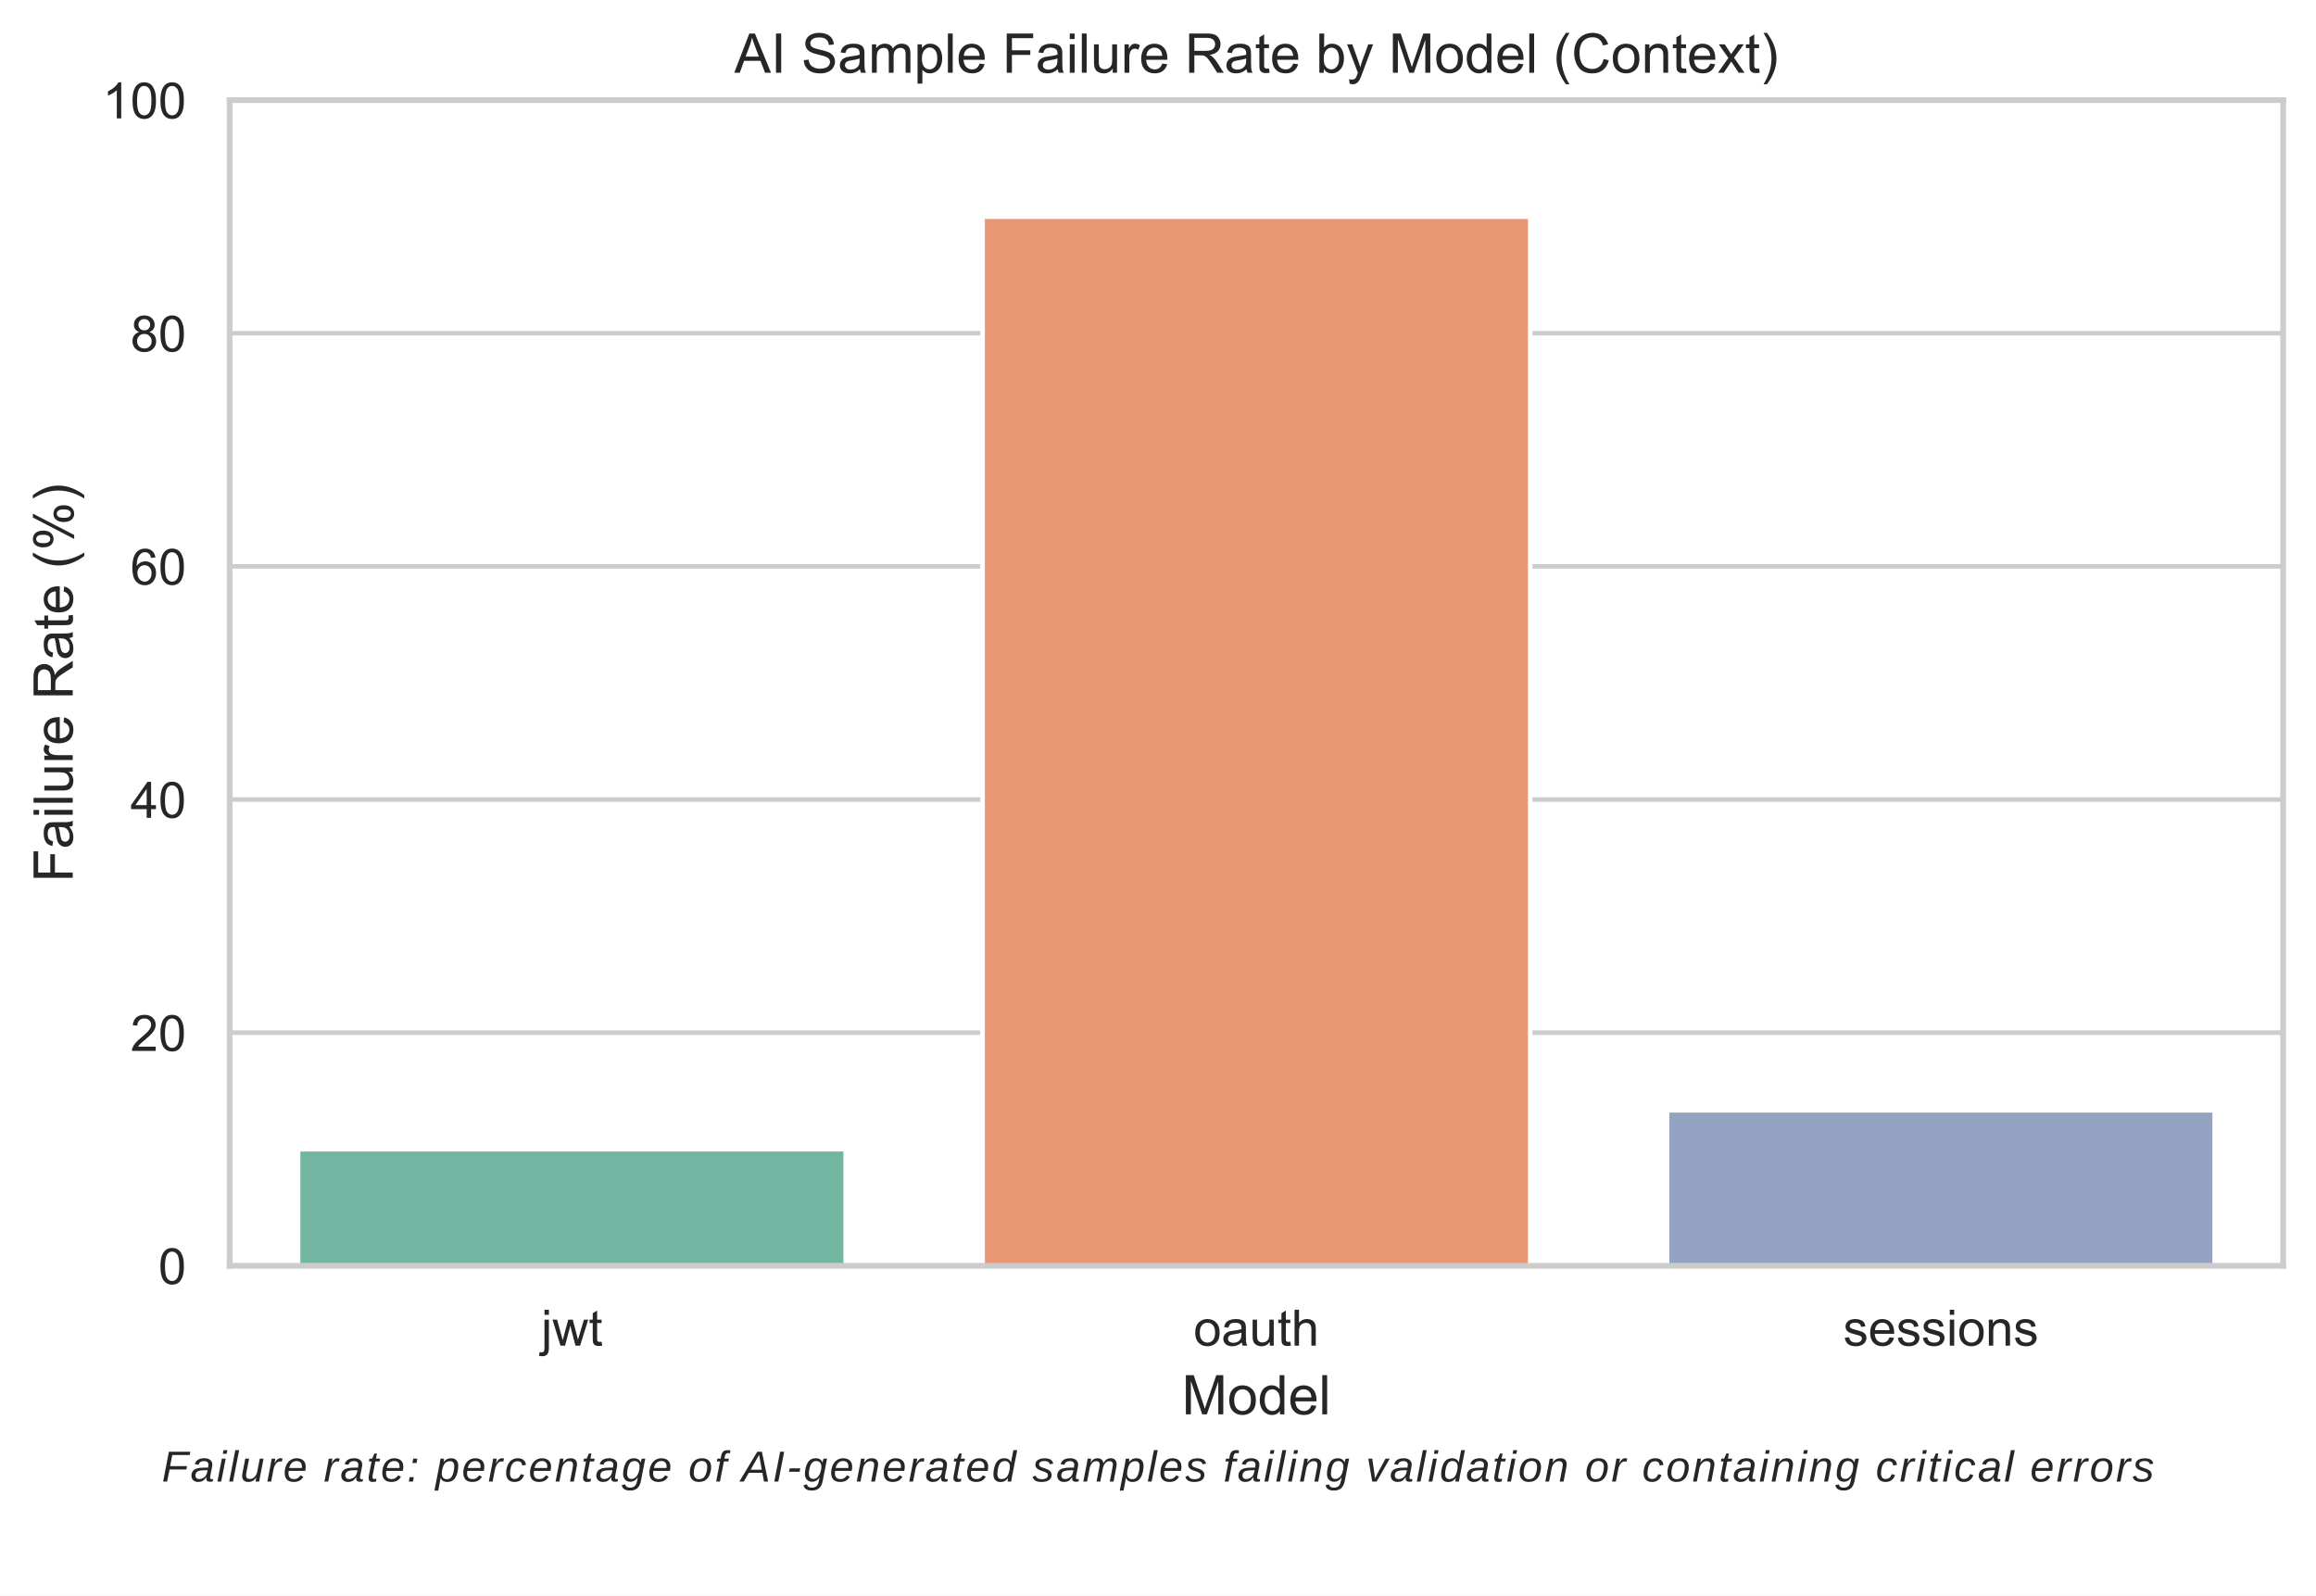
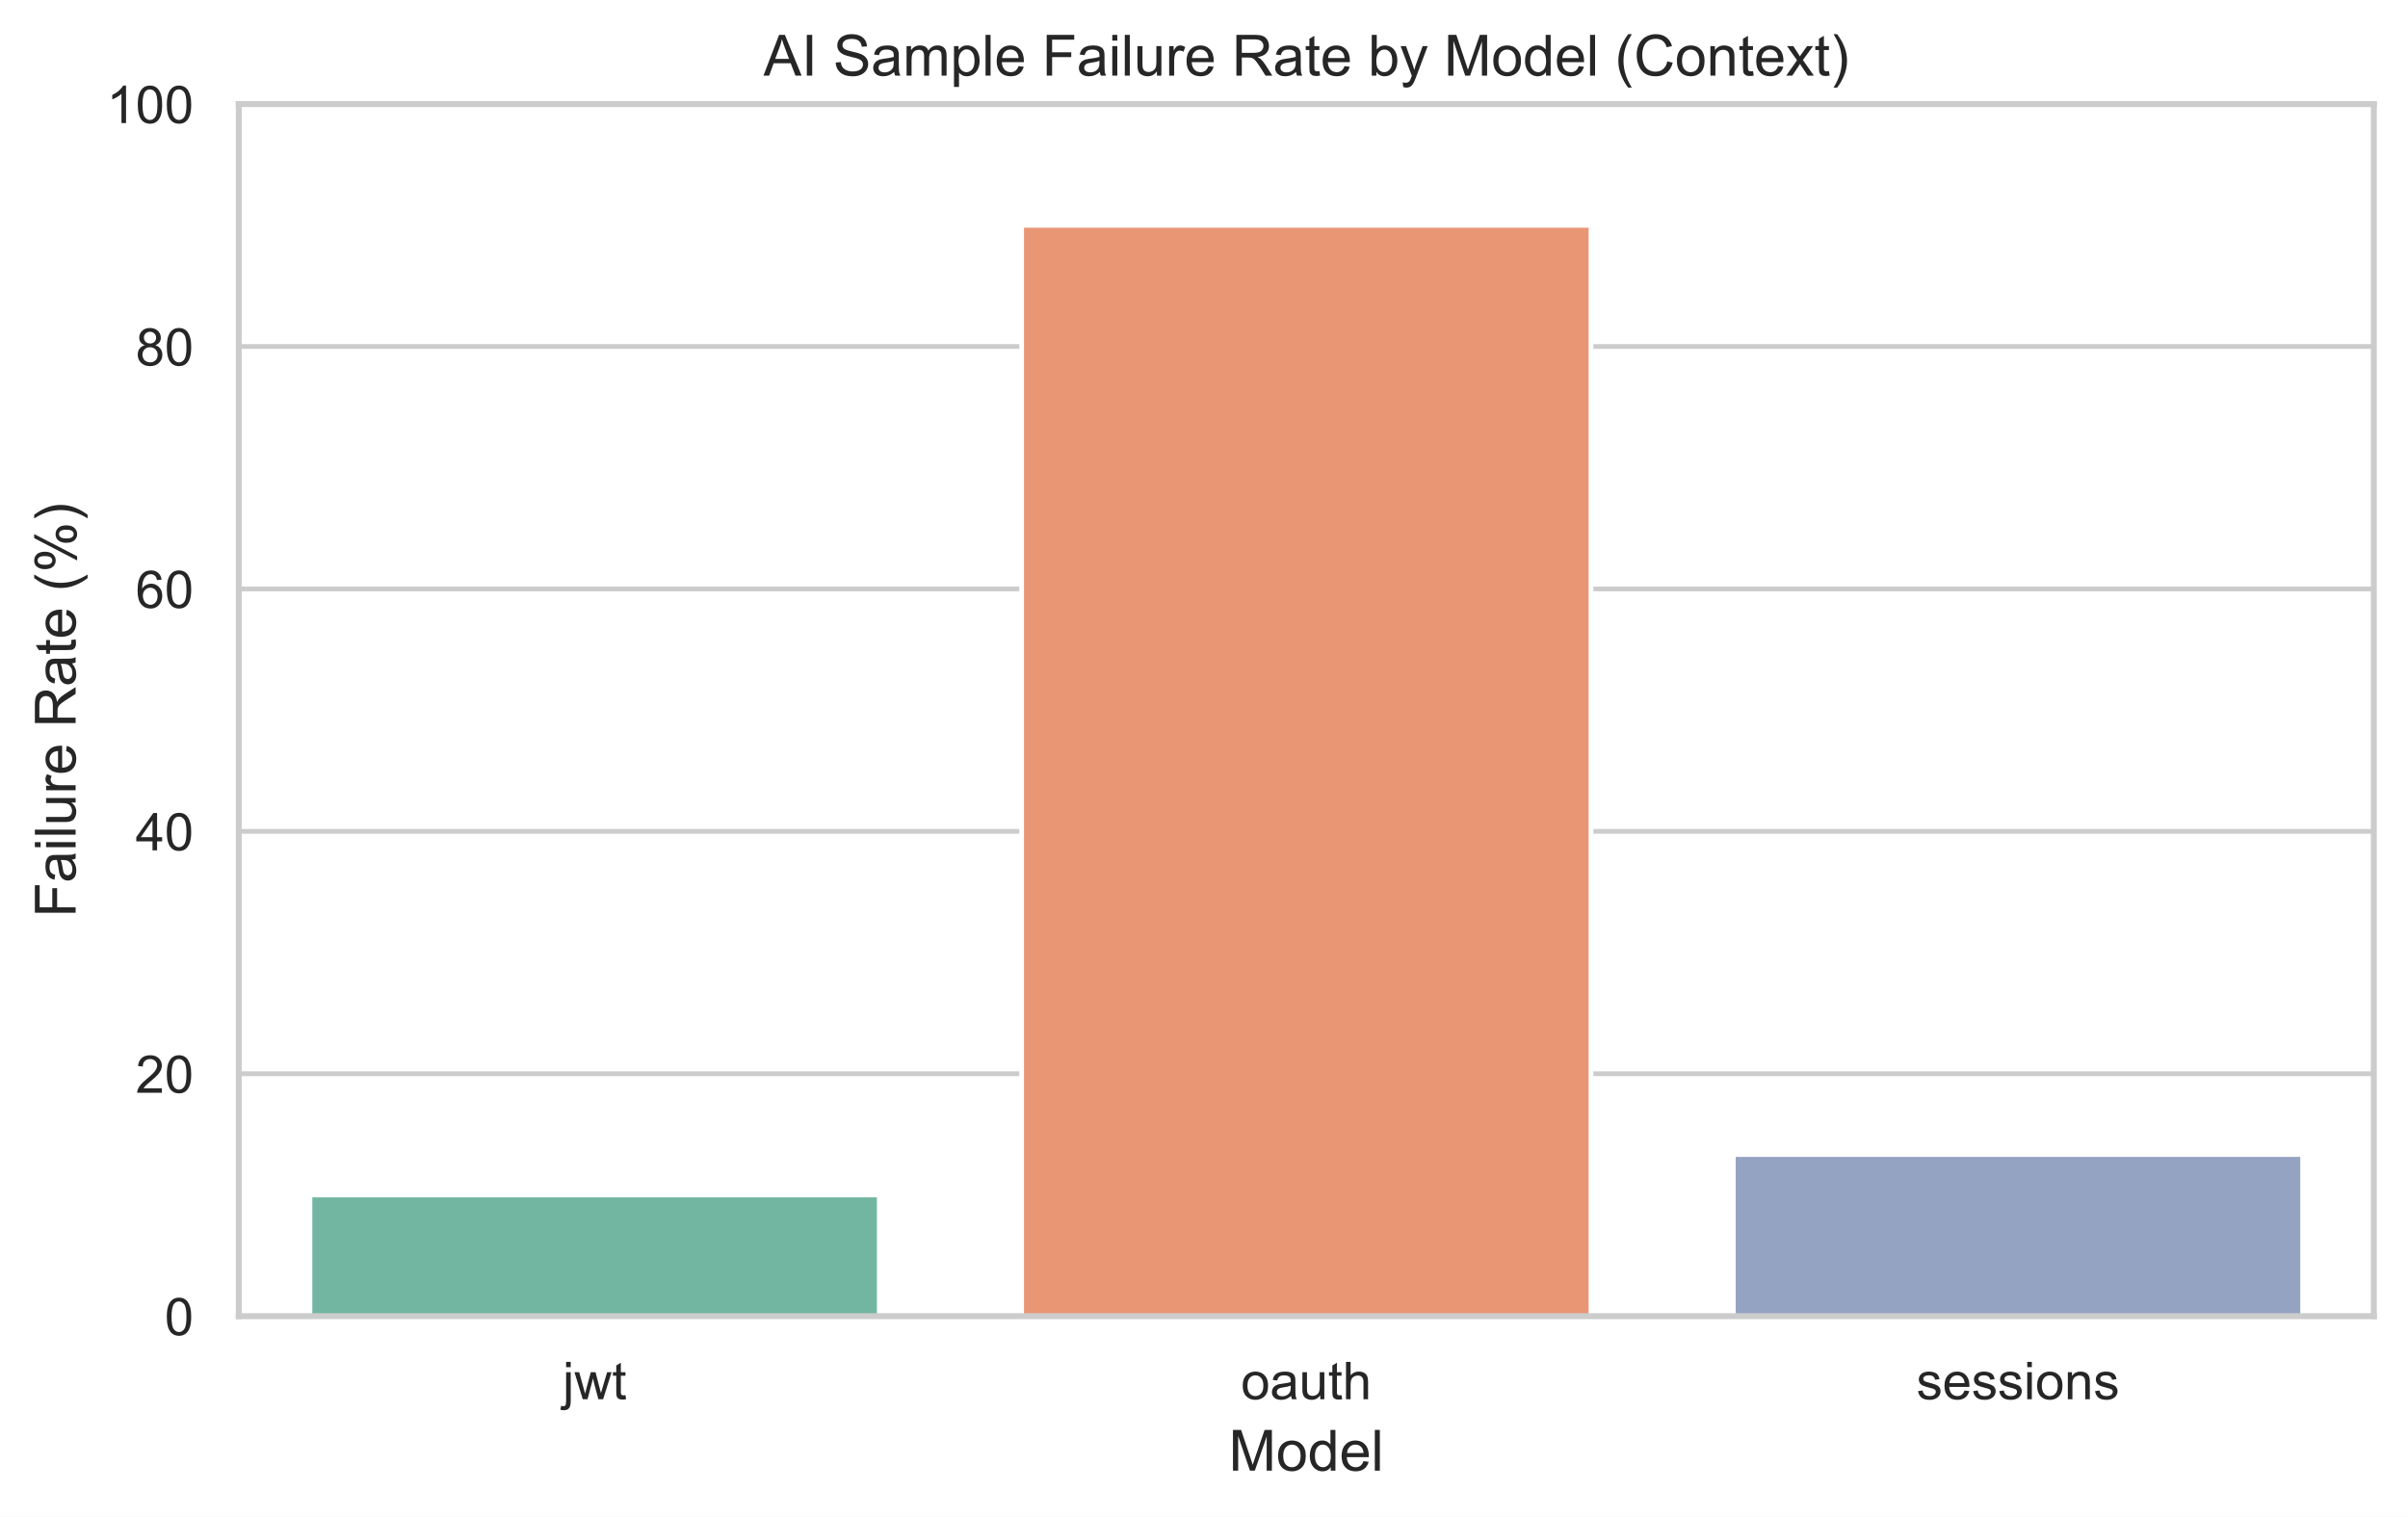
- <svg xmlns="http://www.w3.org/2000/svg" xmlns:xlink="http://www.w3.org/1999/xlink" width="507.427pt" height="349.641pt" viewBox="0 0 507.427 349.641" version="1.1">
+ <svg xmlns="http://www.w3.org/2000/svg" xmlns:xlink="http://www.w3.org/1999/xlink" width="507.427pt" height="319.641pt" viewBox="0 0 507.427 319.641" version="1.1">
  <defs>
    <style type="text/css">*{stroke-linejoin: round; stroke-linecap: butt}</style>
  </defs>
  <g id="figure_1">
    <g id="patch_1">
-       <path d="M 0 349.641  L 507.427 349.641  L 507.427 0  L 0 0  z " style="fill: #ffffff" />
+       <path d="M 0 319.641  L 507.427 319.641  L 507.427 0  L 0 0  z " style="fill: #ffffff" />
    </g>
    <g id="axes_1">
      <g id="patch_2">
        <path d="M 50.313 277.356  L 500.227 277.356  L 500.227 21.936  L 50.313 21.936  z " style="fill: #ffffff" />
      </g>
      <g id="matplotlib.axis_1">
        <g id="xtick_1">
          <g id="text_1">
            <g style="fill: #262626" transform="translate(118.5767 294.8646) scale(0.11 -0.11)">
              <defs>
                <path id="ArialMT-4d" d="M 419 3928  L 419 4581  L 981 4581  L 981 3928  L 419 3928  z M -294 -1288  L -188 -809  Q -19 -853 78 -853  Q 250 -853 334 -739  Q 419 -625 419 -169  L 419 3319  L 981 3319  L 981 -181  Q 981 -794 822 -1034  Q 619 -1347 147 -1347  Q -81 -1347 -294 -1288  z " transform="scale(0.015625)" />
                <path id="ArialMT-5a" d="M 1034 0  L 19 3319  L 600 3319  L 1128 1403  L 1325 691  Q 1338 744 1497 1375  L 2025 3319  L 2603 3319  L 3100 1394  L 3266 759  L 3456 1400  L 4025 3319  L 4572 3319  L 3534 0  L 2950 0  L 2422 1988  L 2294 2553  L 1622 0  L 1034 0  z " transform="scale(0.015625)" />
                <path id="ArialMT-57" d="M 1650 503  L 1731 6  Q 1494 -44 1306 -44  Q 1000 -44 831 53  Q 663 150 594 308  Q 525 466 525 972  L 525 2881  L 113 2881  L 113 3319  L 525 3319  L 525 4141  L 1084 4478  L 1084 3319  L 1650 3319  L 1650 2881  L 1084 2881  L 1084 941  Q 1084 700 1114 631  Q 1144 563 1211 522  Q 1278 481 1403 481  Q 1497 481 1650 503  z " transform="scale(0.015625)" />
              </defs>
              <use xlink:href="#ArialMT-4d" />
              <use xlink:href="#ArialMT-5a" transform="translate(22.21875 0)" />
              <use xlink:href="#ArialMT-57" transform="translate(94.4375 0)" />
            </g>
          </g>
        </g>
        <g id="xtick_2">
          <g id="text_2">
            <g style="fill: #262626" transform="translate(261.5081 294.8646) scale(0.11 -0.11)">
              <defs>
                <path id="ArialMT-52" d="M 213 1659  Q 213 2581 725 3025  Q 1153 3394 1769 3394  Q 2453 3394 2887 2945  Q 3322 2497 3322 1706  Q 3322 1066 3130 698  Q 2938 331 2570 128  Q 2203 -75 1769 -75  Q 1072 -75 642 372  Q 213 819 213 1659  z M 791 1659  Q 791 1022 1069 705  Q 1347 388 1769 388  Q 2188 388 2466 706  Q 2744 1025 2744 1678  Q 2744 2294 2464 2611  Q 2184 2928 1769 2928  Q 1347 2928 1069 2612  Q 791 2297 791 1659  z " transform="scale(0.015625)" />
                <path id="ArialMT-44" d="M 2588 409  Q 2275 144 1986 34  Q 1697 -75 1366 -75  Q 819 -75 525 192  Q 231 459 231 875  Q 231 1119 342 1320  Q 453 1522 633 1644  Q 813 1766 1038 1828  Q 1203 1872 1538 1913  Q 2219 1994 2541 2106  Q 2544 2222 2544 2253  Q 2544 2597 2384 2738  Q 2169 2928 1744 2928  Q 1347 2928 1158 2789  Q 969 2650 878 2297  L 328 2372  Q 403 2725 575 2942  Q 747 3159 1072 3276  Q 1397 3394 1825 3394  Q 2250 3394 2515 3294  Q 2781 3194 2906 3042  Q 3031 2891 3081 2659  Q 3109 2516 3109 2141  L 3109 1391  Q 3109 606 3145 398  Q 3181 191 3288 0  L 2700 0  Q 2613 175 2588 409  z M 2541 1666  Q 2234 1541 1622 1453  Q 1275 1403 1131 1340  Q 988 1278 909 1158  Q 831 1038 831 891  Q 831 666 1001 516  Q 1172 366 1500 366  Q 1825 366 2078 508  Q 2331 650 2450 897  Q 2541 1088 2541 1459  L 2541 1666  z " transform="scale(0.015625)" />
                <path id="ArialMT-58" d="M 2597 0  L 2597 488  Q 2209 -75 1544 -75  Q 1250 -75 995 37  Q 741 150 617 320  Q 494 491 444 738  Q 409 903 409 1263  L 409 3319  L 972 3319  L 972 1478  Q 972 1038 1006 884  Q 1059 663 1231 536  Q 1403 409 1656 409  Q 1909 409 2131 539  Q 2353 669 2445 892  Q 2538 1116 2538 1541  L 2538 3319  L 3100 3319  L 3100 0  L 2597 0  z " transform="scale(0.015625)" />
                <path id="ArialMT-4b" d="M 422 0  L 422 4581  L 984 4581  L 984 2938  Q 1378 3394 1978 3394  Q 2347 3394 2619 3248  Q 2891 3103 3008 2847  Q 3125 2591 3125 2103  L 3125 0  L 2563 0  L 2563 2103  Q 2563 2525 2380 2717  Q 2197 2909 1863 2909  Q 1613 2909 1392 2779  Q 1172 2650 1078 2428  Q 984 2206 984 1816  L 984 0  L 422 0  z " transform="scale(0.015625)" />
              </defs>
              <use xlink:href="#ArialMT-52" />
              <use xlink:href="#ArialMT-44" transform="translate(55.60938 0)" />
              <use xlink:href="#ArialMT-58" transform="translate(111.2188 0)" />
              <use xlink:href="#ArialMT-57" transform="translate(166.8281 0)" />
              <use xlink:href="#ArialMT-4b" transform="translate(194.6094 0)" />
            </g>
          </g>
        </g>
        <g id="xtick_3">
          <g id="text_3">
            <g style="fill: #262626" transform="translate(403.844 294.8646) scale(0.11 -0.11)">
              <defs>
                <path id="ArialMT-56" d="M 197 991  L 753 1078  Q 800 744 1014 566  Q 1228 388 1613 388  Q 2000 388 2187 545  Q 2375 703 2375 916  Q 2375 1106 2209 1216  Q 2094 1291 1634 1406  Q 1016 1563 777 1677  Q 538 1791 414 1992  Q 291 2194 291 2438  Q 291 2659 392 2848  Q 494 3038 669 3163  Q 800 3259 1026 3326  Q 1253 3394 1513 3394  Q 1903 3394 2198 3281  Q 2494 3169 2634 2976  Q 2775 2784 2828 2463  L 2278 2388  Q 2241 2644 2061 2787  Q 1881 2931 1553 2931  Q 1166 2931 1000 2803  Q 834 2675 834 2503  Q 834 2394 903 2306  Q 972 2216 1119 2156  Q 1203 2125 1616 2013  Q 2213 1853 2448 1751  Q 2684 1650 2818 1456  Q 2953 1263 2953 975  Q 2953 694 2789 445  Q 2625 197 2315 61  Q 2006 -75 1616 -75  Q 969 -75 630 194  Q 291 463 197 991  z " transform="scale(0.015625)" />
                <path id="ArialMT-48" d="M 2694 1069  L 3275 997  Q 3138 488 2766 206  Q 2394 -75 1816 -75  Q 1088 -75 661 373  Q 234 822 234 1631  Q 234 2469 665 2931  Q 1097 3394 1784 3394  Q 2450 3394 2872 2941  Q 3294 2488 3294 1666  Q 3294 1616 3291 1516  L 816 1516  Q 847 969 1125 678  Q 1403 388 1819 388  Q 2128 388 2347 550  Q 2566 713 2694 1069  z M 847 1978  L 2700 1978  Q 2663 2397 2488 2606  Q 2219 2931 1791 2931  Q 1403 2931 1139 2672  Q 875 2413 847 1978  z " transform="scale(0.015625)" />
                <path id="ArialMT-4c" d="M 425 3934  L 425 4581  L 988 4581  L 988 3934  L 425 3934  z M 425 0  L 425 3319  L 988 3319  L 988 0  L 425 0  z " transform="scale(0.015625)" />
                <path id="ArialMT-51" d="M 422 0  L 422 3319  L 928 3319  L 928 2847  Q 1294 3394 1984 3394  Q 2284 3394 2536 3286  Q 2788 3178 2913 3003  Q 3038 2828 3088 2588  Q 3119 2431 3119 2041  L 3119 0  L 2556 0  L 2556 2019  Q 2556 2363 2490 2533  Q 2425 2703 2258 2804  Q 2091 2906 1866 2906  Q 1506 2906 1245 2678  Q 984 2450 984 1813  L 984 0  L 422 0  z " transform="scale(0.015625)" />
              </defs>
              <use xlink:href="#ArialMT-56" />
              <use xlink:href="#ArialMT-48" transform="translate(50 0)" />
              <use xlink:href="#ArialMT-56" transform="translate(105.6094 0)" />
              <use xlink:href="#ArialMT-56" transform="translate(155.6094 0)" />
              <use xlink:href="#ArialMT-4c" transform="translate(205.6094 0)" />
              <use xlink:href="#ArialMT-52" transform="translate(227.8281 0)" />
              <use xlink:href="#ArialMT-51" transform="translate(283.4375 0)" />
              <use xlink:href="#ArialMT-56" transform="translate(339.0469 0)" />
            </g>
          </g>
        </g>
        <g id="text_4">
          <g style="fill: #262626" transform="translate(258.9296 309.9161) scale(0.12 -0.12)">
            <defs>
              <path id="ArialMT-30" d="M 475 0  L 475 4581  L 1388 4581  L 2472 1338  Q 2622 884 2691 659  Q 2769 909 2934 1394  L 4031 4581  L 4847 4581  L 4847 0  L 4263 0  L 4263 3834  L 2931 0  L 2384 0  L 1059 3900  L 1059 0  L 475 0  z " transform="scale(0.015625)" />
              <path id="ArialMT-47" d="M 2575 0  L 2575 419  Q 2259 -75 1647 -75  Q 1250 -75 917 144  Q 584 363 401 755  Q 219 1147 219 1656  Q 219 2153 384 2558  Q 550 2963 881 3178  Q 1213 3394 1622 3394  Q 1922 3394 2156 3267  Q 2391 3141 2538 2938  L 2538 4581  L 3097 4581  L 3097 0  L 2575 0  z M 797 1656  Q 797 1019 1065 703  Q 1334 388 1700 388  Q 2069 388 2326 689  Q 2584 991 2584 1609  Q 2584 2291 2321 2609  Q 2059 2928 1675 2928  Q 1300 2928 1048 2622  Q 797 2316 797 1656  z " transform="scale(0.015625)" />
              <path id="ArialMT-4f" d="M 409 0  L 409 4581  L 972 4581  L 972 0  L 409 0  z " transform="scale(0.015625)" />
            </defs>
            <use xlink:href="#ArialMT-30" />
            <use xlink:href="#ArialMT-52" transform="translate(83.29688 0)" />
            <use xlink:href="#ArialMT-47" transform="translate(138.9062 0)" />
            <use xlink:href="#ArialMT-48" transform="translate(194.5156 0)" />
            <use xlink:href="#ArialMT-4f" transform="translate(250.125 0)" />
          </g>
        </g>
      </g>
      <g id="matplotlib.axis_2">
        <g id="ytick_1">
          <g id="line2d_1">
-             <path d="M 50.313 277.356  L 500.227 277.356  " clip-path="url(#p3f52fff1be)" style="fill: none; stroke: #cccccc; stroke-linecap: round" />
+             <path d="M 50.313 277.356  L 500.227 277.356  " clip-path="url(#p53a6a60fc9)" style="fill: none; stroke: #cccccc; stroke-linecap: round" />
          </g>
          <g id="text_5">
            <g style="fill: #262626" transform="translate(34.69602 281.3604) scale(0.11 -0.11)">
              <defs>
                <path id="ArialMT-13" d="M 266 2259  Q 266 3072 433 3567  Q 600 4063 929 4331  Q 1259 4600 1759 4600  Q 2128 4600 2406 4451  Q 2684 4303 2865 4023  Q 3047 3744 3150 3342  Q 3253 2941 3253 2259  Q 3253 1453 3087 958  Q 2922 463 2592 192  Q 2263 -78 1759 -78  Q 1097 -78 719 397  Q 266 969 266 2259  z M 844 2259  Q 844 1131 1108 757  Q 1372 384 1759 384  Q 2147 384 2411 759  Q 2675 1134 2675 2259  Q 2675 3391 2411 3762  Q 2147 4134 1753 4134  Q 1366 4134 1134 3806  Q 844 3388 844 2259  z " transform="scale(0.015625)" />
              </defs>
              <use xlink:href="#ArialMT-13" />
            </g>
          </g>
        </g>
        <g id="ytick_2">
          <g id="line2d_2">
-             <path d="M 50.313 226.272  L 500.227 226.272  " clip-path="url(#p3f52fff1be)" style="fill: none; stroke: #cccccc; stroke-linecap: round" />
+             <path d="M 50.313 226.272  L 500.227 226.272  " clip-path="url(#p53a6a60fc9)" style="fill: none; stroke: #cccccc; stroke-linecap: round" />
          </g>
          <g id="text_6">
            <g style="fill: #262626" transform="translate(28.57898 230.2764) scale(0.11 -0.11)">
              <defs>
                <path id="ArialMT-15" d="M 3222 541  L 3222 0  L 194 0  Q 188 203 259 391  Q 375 700 629 1000  Q 884 1300 1366 1694  Q 2113 2306 2375 2664  Q 2638 3022 2638 3341  Q 2638 3675 2398 3904  Q 2159 4134 1775 4134  Q 1369 4134 1125 3890  Q 881 3647 878 3216  L 300 3275  Q 359 3922 746 4261  Q 1134 4600 1788 4600  Q 2447 4600 2831 4234  Q 3216 3869 3216 3328  Q 3216 3053 3103 2787  Q 2991 2522 2730 2228  Q 2469 1934 1863 1422  Q 1356 997 1212 845  Q 1069 694 975 541  L 3222 541  z " transform="scale(0.015625)" />
              </defs>
              <use xlink:href="#ArialMT-15" />
              <use xlink:href="#ArialMT-13" transform="translate(55.60938 0)" />
            </g>
          </g>
        </g>
        <g id="ytick_3">
          <g id="line2d_3">
-             <path d="M 50.313 175.188  L 500.227 175.188  " clip-path="url(#p3f52fff1be)" style="fill: none; stroke: #cccccc; stroke-linecap: round" />
+             <path d="M 50.313 175.188  L 500.227 175.188  " clip-path="url(#p53a6a60fc9)" style="fill: none; stroke: #cccccc; stroke-linecap: round" />
          </g>
          <g id="text_7">
            <g style="fill: #262626" transform="translate(28.57898 179.1925) scale(0.11 -0.11)">
              <defs>
                <path id="ArialMT-17" d="M 2069 0  L 2069 1097  L 81 1097  L 81 1613  L 2172 4581  L 2631 4581  L 2631 1613  L 3250 1613  L 3250 1097  L 2631 1097  L 2631 0  L 2069 0  z M 2069 1613  L 2069 3678  L 634 1613  L 2069 1613  z " transform="scale(0.015625)" />
              </defs>
              <use xlink:href="#ArialMT-17" />
              <use xlink:href="#ArialMT-13" transform="translate(55.60938 0)" />
            </g>
          </g>
        </g>
        <g id="ytick_4">
          <g id="line2d_4">
-             <path d="M 50.313 124.104  L 500.227 124.104  " clip-path="url(#p3f52fff1be)" style="fill: none; stroke: #cccccc; stroke-linecap: round" />
+             <path d="M 50.313 124.104  L 500.227 124.104  " clip-path="url(#p53a6a60fc9)" style="fill: none; stroke: #cccccc; stroke-linecap: round" />
          </g>
          <g id="text_8">
            <g style="fill: #262626" transform="translate(28.57898 128.1085) scale(0.11 -0.11)">
              <defs>
                <path id="ArialMT-19" d="M 3184 3459  L 2625 3416  Q 2550 3747 2413 3897  Q 2184 4138 1850 4138  Q 1581 4138 1378 3988  Q 1113 3794 959 3422  Q 806 3050 800 2363  Q 1003 2672 1297 2822  Q 1591 2972 1913 2972  Q 2475 2972 2870 2558  Q 3266 2144 3266 1488  Q 3266 1056 3080 686  Q 2894 316 2569 119  Q 2244 -78 1831 -78  Q 1128 -78 684 439  Q 241 956 241 2144  Q 241 3472 731 4075  Q 1159 4600 1884 4600  Q 2425 4600 2770 4297  Q 3116 3994 3184 3459  z M 888 1484  Q 888 1194 1011 928  Q 1134 663 1356 523  Q 1578 384 1822 384  Q 2178 384 2434 671  Q 2691 959 2691 1453  Q 2691 1928 2437 2201  Q 2184 2475 1800 2475  Q 1419 2475 1153 2201  Q 888 1928 888 1484  z " transform="scale(0.015625)" />
              </defs>
              <use xlink:href="#ArialMT-19" />
              <use xlink:href="#ArialMT-13" transform="translate(55.60938 0)" />
            </g>
          </g>
        </g>
        <g id="ytick_5">
          <g id="line2d_5">
-             <path d="M 50.313 73.02  L 500.227 73.02  " clip-path="url(#p3f52fff1be)" style="fill: none; stroke: #cccccc; stroke-linecap: round" />
+             <path d="M 50.313 73.02  L 500.227 73.02  " clip-path="url(#p53a6a60fc9)" style="fill: none; stroke: #cccccc; stroke-linecap: round" />
          </g>
          <g id="text_9">
            <g style="fill: #262626" transform="translate(28.57898 77.02447) scale(0.11 -0.11)">
              <defs>
                <path id="ArialMT-1b" d="M 1131 2484  Q 781 2613 612 2850  Q 444 3088 444 3419  Q 444 3919 803 4259  Q 1163 4600 1759 4600  Q 2359 4600 2725 4251  Q 3091 3903 3091 3403  Q 3091 3084 2923 2848  Q 2756 2613 2416 2484  Q 2838 2347 3058 2040  Q 3278 1734 3278 1309  Q 3278 722 2862 322  Q 2447 -78 1769 -78  Q 1091 -78 675 323  Q 259 725 259 1325  Q 259 1772 486 2073  Q 713 2375 1131 2484  z M 1019 3438  Q 1019 3113 1228 2906  Q 1438 2700 1772 2700  Q 2097 2700 2305 2904  Q 2513 3109 2513 3406  Q 2513 3716 2298 3927  Q 2084 4138 1766 4138  Q 1444 4138 1231 3931  Q 1019 3725 1019 3438  z M 838 1322  Q 838 1081 952 856  Q 1066 631 1291 507  Q 1516 384 1775 384  Q 2178 384 2440 643  Q 2703 903 2703 1303  Q 2703 1709 2433 1975  Q 2163 2241 1756 2241  Q 1359 2241 1098 1978  Q 838 1716 838 1322  z " transform="scale(0.015625)" />
              </defs>
              <use xlink:href="#ArialMT-1b" />
              <use xlink:href="#ArialMT-13" transform="translate(55.60938 0)" />
            </g>
          </g>
        </g>
        <g id="ytick_6">
          <g id="line2d_6">
-             <path d="M 50.313 21.936  L 500.227 21.936  " clip-path="url(#p3f52fff1be)" style="fill: none; stroke: #cccccc; stroke-linecap: round" />
+             <path d="M 50.313 21.936  L 500.227 21.936  " clip-path="url(#p53a6a60fc9)" style="fill: none; stroke: #cccccc; stroke-linecap: round" />
          </g>
          <g id="text_10">
            <g style="fill: #262626" transform="translate(22.46195 25.94048) scale(0.11 -0.11)">
              <defs>
                <path id="ArialMT-14" d="M 2384 0  L 1822 0  L 1822 3584  Q 1619 3391 1289 3197  Q 959 3003 697 2906  L 697 3450  Q 1169 3672 1522 3987  Q 1875 4303 2022 4600  L 2384 4600  L 2384 0  z " transform="scale(0.015625)" />
              </defs>
              <use xlink:href="#ArialMT-14" />
              <use xlink:href="#ArialMT-13" transform="translate(55.60938 0)" />
              <use xlink:href="#ArialMT-13" transform="translate(111.2188 0)" />
            </g>
          </g>
        </g>
        <g id="text_11">
          <g style="fill: #262626" transform="translate(15.93633 193.3226) rotate(-90) scale(0.12 -0.12)">
            <defs>
              <path id="ArialMT-29" d="M 525 0  L 525 4581  L 3616 4581  L 3616 4041  L 1131 4041  L 1131 2622  L 3281 2622  L 3281 2081  L 1131 2081  L 1131 0  L 525 0  z " transform="scale(0.015625)" />
              <path id="ArialMT-55" d="M 416 0  L 416 3319  L 922 3319  L 922 2816  Q 1116 3169 1280 3281  Q 1444 3394 1641 3394  Q 1925 3394 2219 3213  L 2025 2691  Q 1819 2813 1613 2813  Q 1428 2813 1281 2702  Q 1134 2591 1072 2394  Q 978 2094 978 1738  L 978 0  L 416 0  z " transform="scale(0.015625)" />
              <path id="ArialMT-3" transform="scale(0.015625)" />
              <path id="ArialMT-35" d="M 503 0  L 503 4581  L 2534 4581  Q 3147 4581 3465 4457  Q 3784 4334 3975 4021  Q 4166 3709 4166 3331  Q 4166 2844 3850 2509  Q 3534 2175 2875 2084  Q 3116 1969 3241 1856  Q 3506 1613 3744 1247  L 4541 0  L 3778 0  L 3172 953  Q 2906 1366 2734 1584  Q 2563 1803 2427 1890  Q 2291 1978 2150 2013  Q 2047 2034 1813 2034  L 1109 2034  L 1109 0  L 503 0  z M 1109 2559  L 2413 2559  Q 2828 2559 3062 2645  Q 3297 2731 3419 2920  Q 3541 3109 3541 3331  Q 3541 3656 3305 3865  Q 3069 4075 2559 4075  L 1109 4075  L 1109 2559  z " transform="scale(0.015625)" />
              <path id="ArialMT-b" d="M 1497 -1347  Q 1031 -759 709 28  Q 388 816 388 1659  Q 388 2403 628 3084  Q 909 3875 1497 4659  L 1900 4659  Q 1522 4009 1400 3731  Q 1209 3300 1100 2831  Q 966 2247 966 1656  Q 966 153 1900 -1347  L 1497 -1347  z " transform="scale(0.015625)" />
              <path id="ArialMT-8" d="M 372 3481  Q 372 3972 619 4315  Q 866 4659 1334 4659  Q 1766 4659 2048 4351  Q 2331 4044 2331 3447  Q 2331 2866 2045 2552  Q 1759 2238 1341 2238  Q 925 2238 648 2547  Q 372 2856 372 3481  z M 1350 4272  Q 1141 4272 1002 4090  Q 863 3909 863 3425  Q 863 2984 1003 2804  Q 1144 2625 1350 2625  Q 1563 2625 1702 2806  Q 1841 2988 1841 3469  Q 1841 3913 1700 4092  Q 1559 4272 1350 4272  z M 1353 -169  L 3859 4659  L 4316 4659  L 1819 -169  L 1353 -169  z M 3334 1075  Q 3334 1569 3581 1911  Q 3828 2253 4300 2253  Q 4731 2253 5014 1945  Q 5297 1638 5297 1041  Q 5297 459 5011 145  Q 4725 -169 4303 -169  Q 3888 -169 3611 142  Q 3334 453 3334 1075  z M 4316 1866  Q 4103 1866 3964 1684  Q 3825 1503 3825 1019  Q 3825 581 3965 400  Q 4106 219 4313 219  Q 4528 219 4667 400  Q 4806 581 4806 1063  Q 4806 1506 4665 1686  Q 4525 1866 4316 1866  z " transform="scale(0.015625)" />
              <path id="ArialMT-c" d="M 791 -1347  L 388 -1347  Q 1322 153 1322 1656  Q 1322 2244 1188 2822  Q 1081 3291 891 3722  Q 769 4003 388 4659  L 791 4659  Q 1378 3875 1659 3084  Q 1900 2403 1900 1659  Q 1900 816 1576 28  Q 1253 -759 791 -1347  z " transform="scale(0.015625)" />
            </defs>
            <use xlink:href="#ArialMT-29" />
            <use xlink:href="#ArialMT-44" transform="translate(61.07812 0)" />
            <use xlink:href="#ArialMT-4c" transform="translate(116.6875 0)" />
            <use xlink:href="#ArialMT-4f" transform="translate(138.9062 0)" />
            <use xlink:href="#ArialMT-58" transform="translate(161.125 0)" />
            <use xlink:href="#ArialMT-55" transform="translate(216.7344 0)" />
            <use xlink:href="#ArialMT-48" transform="translate(250.0312 0)" />
            <use xlink:href="#ArialMT-3" transform="translate(305.6406 0)" />
            <use xlink:href="#ArialMT-35" transform="translate(333.4219 0)" />
            <use xlink:href="#ArialMT-44" transform="translate(405.6406 0)" />
            <use xlink:href="#ArialMT-57" transform="translate(461.25 0)" />
            <use xlink:href="#ArialMT-48" transform="translate(489.0312 0)" />
            <use xlink:href="#ArialMT-3" transform="translate(544.6406 0)" />
            <use xlink:href="#ArialMT-b" transform="translate(572.4219 0)" />
            <use xlink:href="#ArialMT-8" transform="translate(605.7188 0)" />
            <use xlink:href="#ArialMT-c" transform="translate(694.6406 0)" />
          </g>
        </g>
      </g>
      <g id="patch_3">
-         <path d="M 65.31 277.356  L 185.287 277.356  L 185.287 251.814  L 65.31 251.814  z " clip-path="url(#p3f52fff1be)" style="fill: #72b6a1; stroke: #ffffff; stroke-linejoin: miter" />
+         <path d="M 65.31 277.356  L 185.287 277.356  L 185.287 251.814  L 65.31 251.814  z " clip-path="url(#p53a6a60fc9)" style="fill: #72b6a1; stroke: #ffffff; stroke-linejoin: miter" />
      </g>
      <g id="patch_4">
-         <path d="M 215.282 277.356  L 335.259 277.356  L 335.259 47.478  L 215.282 47.478  z " clip-path="url(#p3f52fff1be)" style="fill: #e99675; stroke: #ffffff; stroke-linejoin: miter" />
+         <path d="M 215.282 277.356  L 335.259 277.356  L 335.259 47.478  L 215.282 47.478  z " clip-path="url(#p53a6a60fc9)" style="fill: #e99675; stroke: #ffffff; stroke-linejoin: miter" />
      </g>
      <g id="patch_5">
-         <path d="M 365.253 277.356  L 485.23 277.356  L 485.23 243.3  L 365.253 243.3  z " clip-path="url(#p3f52fff1be)" style="fill: #95a3c3; stroke: #ffffff; stroke-linejoin: miter" />
+         <path d="M 365.253 277.356  L 485.23 277.356  L 485.23 243.3  L 365.253 243.3  z " clip-path="url(#p53a6a60fc9)" style="fill: #95a3c3; stroke: #ffffff; stroke-linejoin: miter" />
      </g>
      <g id="line2d_7">
-         <path clip-path="url(#p3f52fff1be)" style="fill: none; stroke: #424242; stroke-width: 2.25; stroke-linecap: round" />
+         <path clip-path="url(#p53a6a60fc9)" style="fill: none; stroke: #424242; stroke-width: 2.25; stroke-linecap: round" />
      </g>
      <g id="line2d_8">
-         <path clip-path="url(#p3f52fff1be)" style="fill: none; stroke: #424242; stroke-width: 2.25; stroke-linecap: round" />
+         <path clip-path="url(#p53a6a60fc9)" style="fill: none; stroke: #424242; stroke-width: 2.25; stroke-linecap: round" />
      </g>
      <g id="line2d_9">
-         <path clip-path="url(#p3f52fff1be)" style="fill: none; stroke: #424242; stroke-width: 2.25; stroke-linecap: round" />
+         <path clip-path="url(#p53a6a60fc9)" style="fill: none; stroke: #424242; stroke-width: 2.25; stroke-linecap: round" />
      </g>
      <g id="patch_6">
        <path d="M 50.313 277.356  L 50.313 21.936  " style="fill: none; stroke: #cccccc; stroke-width: 1.25; stroke-linejoin: miter; stroke-linecap: square" />
      </g>
      <g id="patch_7">
        <path d="M 500.227 277.356  L 500.227 21.936  " style="fill: none; stroke: #cccccc; stroke-width: 1.25; stroke-linejoin: miter; stroke-linecap: square" />
      </g>
      <g id="patch_8">
        <path d="M 50.313 277.356  L 500.227 277.356  " style="fill: none; stroke: #cccccc; stroke-width: 1.25; stroke-linejoin: miter; stroke-linecap: square" />
      </g>
      <g id="patch_9">
        <path d="M 50.313 21.936  L 500.227 21.936  " style="fill: none; stroke: #cccccc; stroke-width: 1.25; stroke-linejoin: miter; stroke-linecap: square" />
      </g>
      <g id="text_12">
        <g style="fill: #262626" transform="translate(160.8961 15.93633) scale(0.12 -0.12)">
          <defs>
            <path id="ArialMT-24" d="M -9 0  L 1750 4581  L 2403 4581  L 4278 0  L 3588 0  L 3053 1388  L 1138 1388  L 634 0  L -9 0  z M 1313 1881  L 2866 1881  L 2388 3150  Q 2169 3728 2063 4100  Q 1975 3659 1816 3225  L 1313 1881  z " transform="scale(0.015625)" />
            <path id="ArialMT-2c" d="M 597 0  L 597 4581  L 1203 4581  L 1203 0  L 597 0  z " transform="scale(0.015625)" />
            <path id="ArialMT-36" d="M 288 1472  L 859 1522  Q 900 1178 1048 958  Q 1197 738 1509 602  Q 1822 466 2213 466  Q 2559 466 2825 569  Q 3091 672 3220 851  Q 3350 1031 3350 1244  Q 3350 1459 3225 1620  Q 3100 1781 2813 1891  Q 2628 1963 1997 2114  Q 1366 2266 1113 2400  Q 784 2572 623 2826  Q 463 3081 463 3397  Q 463 3744 659 4045  Q 856 4347 1234 4503  Q 1613 4659 2075 4659  Q 2584 4659 2973 4495  Q 3363 4331 3572 4012  Q 3781 3694 3797 3291  L 3216 3247  Q 3169 3681 2898 3903  Q 2628 4125 2100 4125  Q 1550 4125 1298 3923  Q 1047 3722 1047 3438  Q 1047 3191 1225 3031  Q 1400 2872 2139 2705  Q 2878 2538 3153 2413  Q 3553 2228 3743 1945  Q 3934 1663 3934 1294  Q 3934 928 3725 604  Q 3516 281 3123 101  Q 2731 -78 2241 -78  Q 1619 -78 1198 103  Q 778 284 539 648  Q 300 1013 288 1472  z " transform="scale(0.015625)" />
            <path id="ArialMT-50" d="M 422 0  L 422 3319  L 925 3319  L 925 2853  Q 1081 3097 1340 3245  Q 1600 3394 1931 3394  Q 2300 3394 2536 3241  Q 2772 3088 2869 2813  Q 3263 3394 3894 3394  Q 4388 3394 4653 3120  Q 4919 2847 4919 2278  L 4919 0  L 4359 0  L 4359 2091  Q 4359 2428 4304 2576  Q 4250 2725 4106 2815  Q 3963 2906 3769 2906  Q 3419 2906 3187 2673  Q 2956 2441 2956 1928  L 2956 0  L 2394 0  L 2394 2156  Q 2394 2531 2256 2718  Q 2119 2906 1806 2906  Q 1569 2906 1367 2781  Q 1166 2656 1075 2415  Q 984 2175 984 1722  L 984 0  L 422 0  z " transform="scale(0.015625)" />
            <path id="ArialMT-53" d="M 422 -1272  L 422 3319  L 934 3319  L 934 2888  Q 1116 3141 1344 3267  Q 1572 3394 1897 3394  Q 2322 3394 2647 3175  Q 2972 2956 3137 2557  Q 3303 2159 3303 1684  Q 3303 1175 3120 767  Q 2938 359 2589 142  Q 2241 -75 1856 -75  Q 1575 -75 1351 44  Q 1128 163 984 344  L 984 -1272  L 422 -1272  z M 931 1641  Q 931 1000 1190 694  Q 1450 388 1819 388  Q 2194 388 2461 705  Q 2728 1022 2728 1688  Q 2728 2322 2467 2637  Q 2206 2953 1844 2953  Q 1484 2953 1207 2617  Q 931 2281 931 1641  z " transform="scale(0.015625)" />
            <path id="ArialMT-45" d="M 941 0  L 419 0  L 419 4581  L 981 4581  L 981 2947  Q 1338 3394 1891 3394  Q 2197 3394 2470 3270  Q 2744 3147 2920 2923  Q 3097 2700 3197 2384  Q 3297 2069 3297 1709  Q 3297 856 2875 390  Q 2453 -75 1863 -75  Q 1275 -75 941 416  L 941 0  z M 934 1684  Q 934 1088 1097 822  Q 1363 388 1816 388  Q 2184 388 2453 708  Q 2722 1028 2722 1663  Q 2722 2313 2464 2622  Q 2206 2931 1841 2931  Q 1472 2931 1203 2611  Q 934 2291 934 1684  z " transform="scale(0.015625)" />
            <path id="ArialMT-5c" d="M 397 -1278  L 334 -750  Q 519 -800 656 -800  Q 844 -800 956 -737  Q 1069 -675 1141 -563  Q 1194 -478 1313 -144  Q 1328 -97 1363 -6  L 103 3319  L 709 3319  L 1400 1397  Q 1534 1031 1641 628  Q 1738 1016 1872 1384  L 2581 3319  L 3144 3319  L 1881 -56  Q 1678 -603 1566 -809  Q 1416 -1088 1222 -1217  Q 1028 -1347 759 -1347  Q 597 -1347 397 -1278  z " transform="scale(0.015625)" />
            <path id="ArialMT-26" d="M 3763 1606  L 4369 1453  Q 4178 706 3683 314  Q 3188 -78 2472 -78  Q 1731 -78 1267 223  Q 803 525 561 1097  Q 319 1669 319 2325  Q 319 3041 592 3573  Q 866 4106 1370 4382  Q 1875 4659 2481 4659  Q 3169 4659 3637 4309  Q 4106 3959 4291 3325  L 3694 3184  Q 3534 3684 3231 3912  Q 2928 4141 2469 4141  Q 1941 4141 1586 3887  Q 1231 3634 1087 3207  Q 944 2781 944 2328  Q 944 1744 1114 1308  Q 1284 872 1643 656  Q 2003 441 2422 441  Q 2931 441 3284 734  Q 3638 1028 3763 1606  z " transform="scale(0.015625)" />
            <path id="ArialMT-5b" d="M 47 0  L 1259 1725  L 138 3319  L 841 3319  L 1350 2541  Q 1494 2319 1581 2169  Q 1719 2375 1834 2534  L 2394 3319  L 3066 3319  L 1919 1756  L 3153 0  L 2463 0  L 1781 1031  L 1600 1309  L 728 0  L 47 0  z " transform="scale(0.015625)" />
          </defs>
          <use xlink:href="#ArialMT-24" />
          <use xlink:href="#ArialMT-2c" transform="translate(66.70312 0)" />
          <use xlink:href="#ArialMT-3" transform="translate(94.48438 0)" />
          <use xlink:href="#ArialMT-36" transform="translate(122.2656 0)" />
          <use xlink:href="#ArialMT-44" transform="translate(188.9688 0)" />
          <use xlink:href="#ArialMT-50" transform="translate(244.5781 0)" />
          <use xlink:href="#ArialMT-53" transform="translate(327.875 0)" />
          <use xlink:href="#ArialMT-4f" transform="translate(383.4844 0)" />
          <use xlink:href="#ArialMT-48" transform="translate(405.7031 0)" />
          <use xlink:href="#ArialMT-3" transform="translate(461.3125 0)" />
          <use xlink:href="#ArialMT-29" transform="translate(489.0938 0)" />
          <use xlink:href="#ArialMT-44" transform="translate(550.1719 0)" />
          <use xlink:href="#ArialMT-4c" transform="translate(605.7812 0)" />
          <use xlink:href="#ArialMT-4f" transform="translate(628 0)" />
          <use xlink:href="#ArialMT-58" transform="translate(650.2188 0)" />
          <use xlink:href="#ArialMT-55" transform="translate(705.8281 0)" />
          <use xlink:href="#ArialMT-48" transform="translate(739.125 0)" />
          <use xlink:href="#ArialMT-3" transform="translate(794.7344 0)" />
          <use xlink:href="#ArialMT-35" transform="translate(822.5156 0)" />
          <use xlink:href="#ArialMT-44" transform="translate(894.7344 0)" />
          <use xlink:href="#ArialMT-57" transform="translate(950.3438 0)" />
          <use xlink:href="#ArialMT-48" transform="translate(978.125 0)" />
          <use xlink:href="#ArialMT-3" transform="translate(1033.734 0)" />
          <use xlink:href="#ArialMT-45" transform="translate(1061.516 0)" />
          <use xlink:href="#ArialMT-5c" transform="translate(1117.125 0)" />
          <use xlink:href="#ArialMT-3" transform="translate(1167.125 0)" />
          <use xlink:href="#ArialMT-30" transform="translate(1194.906 0)" />
          <use xlink:href="#ArialMT-52" transform="translate(1278.203 0)" />
          <use xlink:href="#ArialMT-47" transform="translate(1333.812 0)" />
          <use xlink:href="#ArialMT-48" transform="translate(1389.422 0)" />
          <use xlink:href="#ArialMT-4f" transform="translate(1445.031 0)" />
          <use xlink:href="#ArialMT-3" transform="translate(1467.25 0)" />
          <use xlink:href="#ArialMT-b" transform="translate(1495.031 0)" />
          <use xlink:href="#ArialMT-26" transform="translate(1528.328 0)" />
          <use xlink:href="#ArialMT-52" transform="translate(1600.547 0)" />
          <use xlink:href="#ArialMT-51" transform="translate(1656.156 0)" />
          <use xlink:href="#ArialMT-57" transform="translate(1711.766 0)" />
          <use xlink:href="#ArialMT-48" transform="translate(1739.547 0)" />
          <use xlink:href="#ArialMT-5b" transform="translate(1795.156 0)" />
          <use xlink:href="#ArialMT-57" transform="translate(1845.156 0)" />
          <use xlink:href="#ArialMT-c" transform="translate(1872.938 0)" />
        </g>
      </g>
    </g>
-     <g id="text_footnote">
-       <g style="fill: #262626" transform="translate(253.7137 324.64) scale(0.95 0.95)">
-         <text x="0" y="0" style="font-family: Arial; font-size: 10px; letter-spacing: 0.5px; font-style: italic; text-anchor: middle;">Failure rate: percentage of AI-generated samples failing validation or containing critical errors</text>
-       </g>
-     </g>
  </g>
  <defs>
-     <clipPath id="p3f52fff1be">
+     <clipPath id="p53a6a60fc9">
      <rect x="50.313" y="21.936" width="449.914" height="255.42" />
    </clipPath>
  </defs>
</svg>
